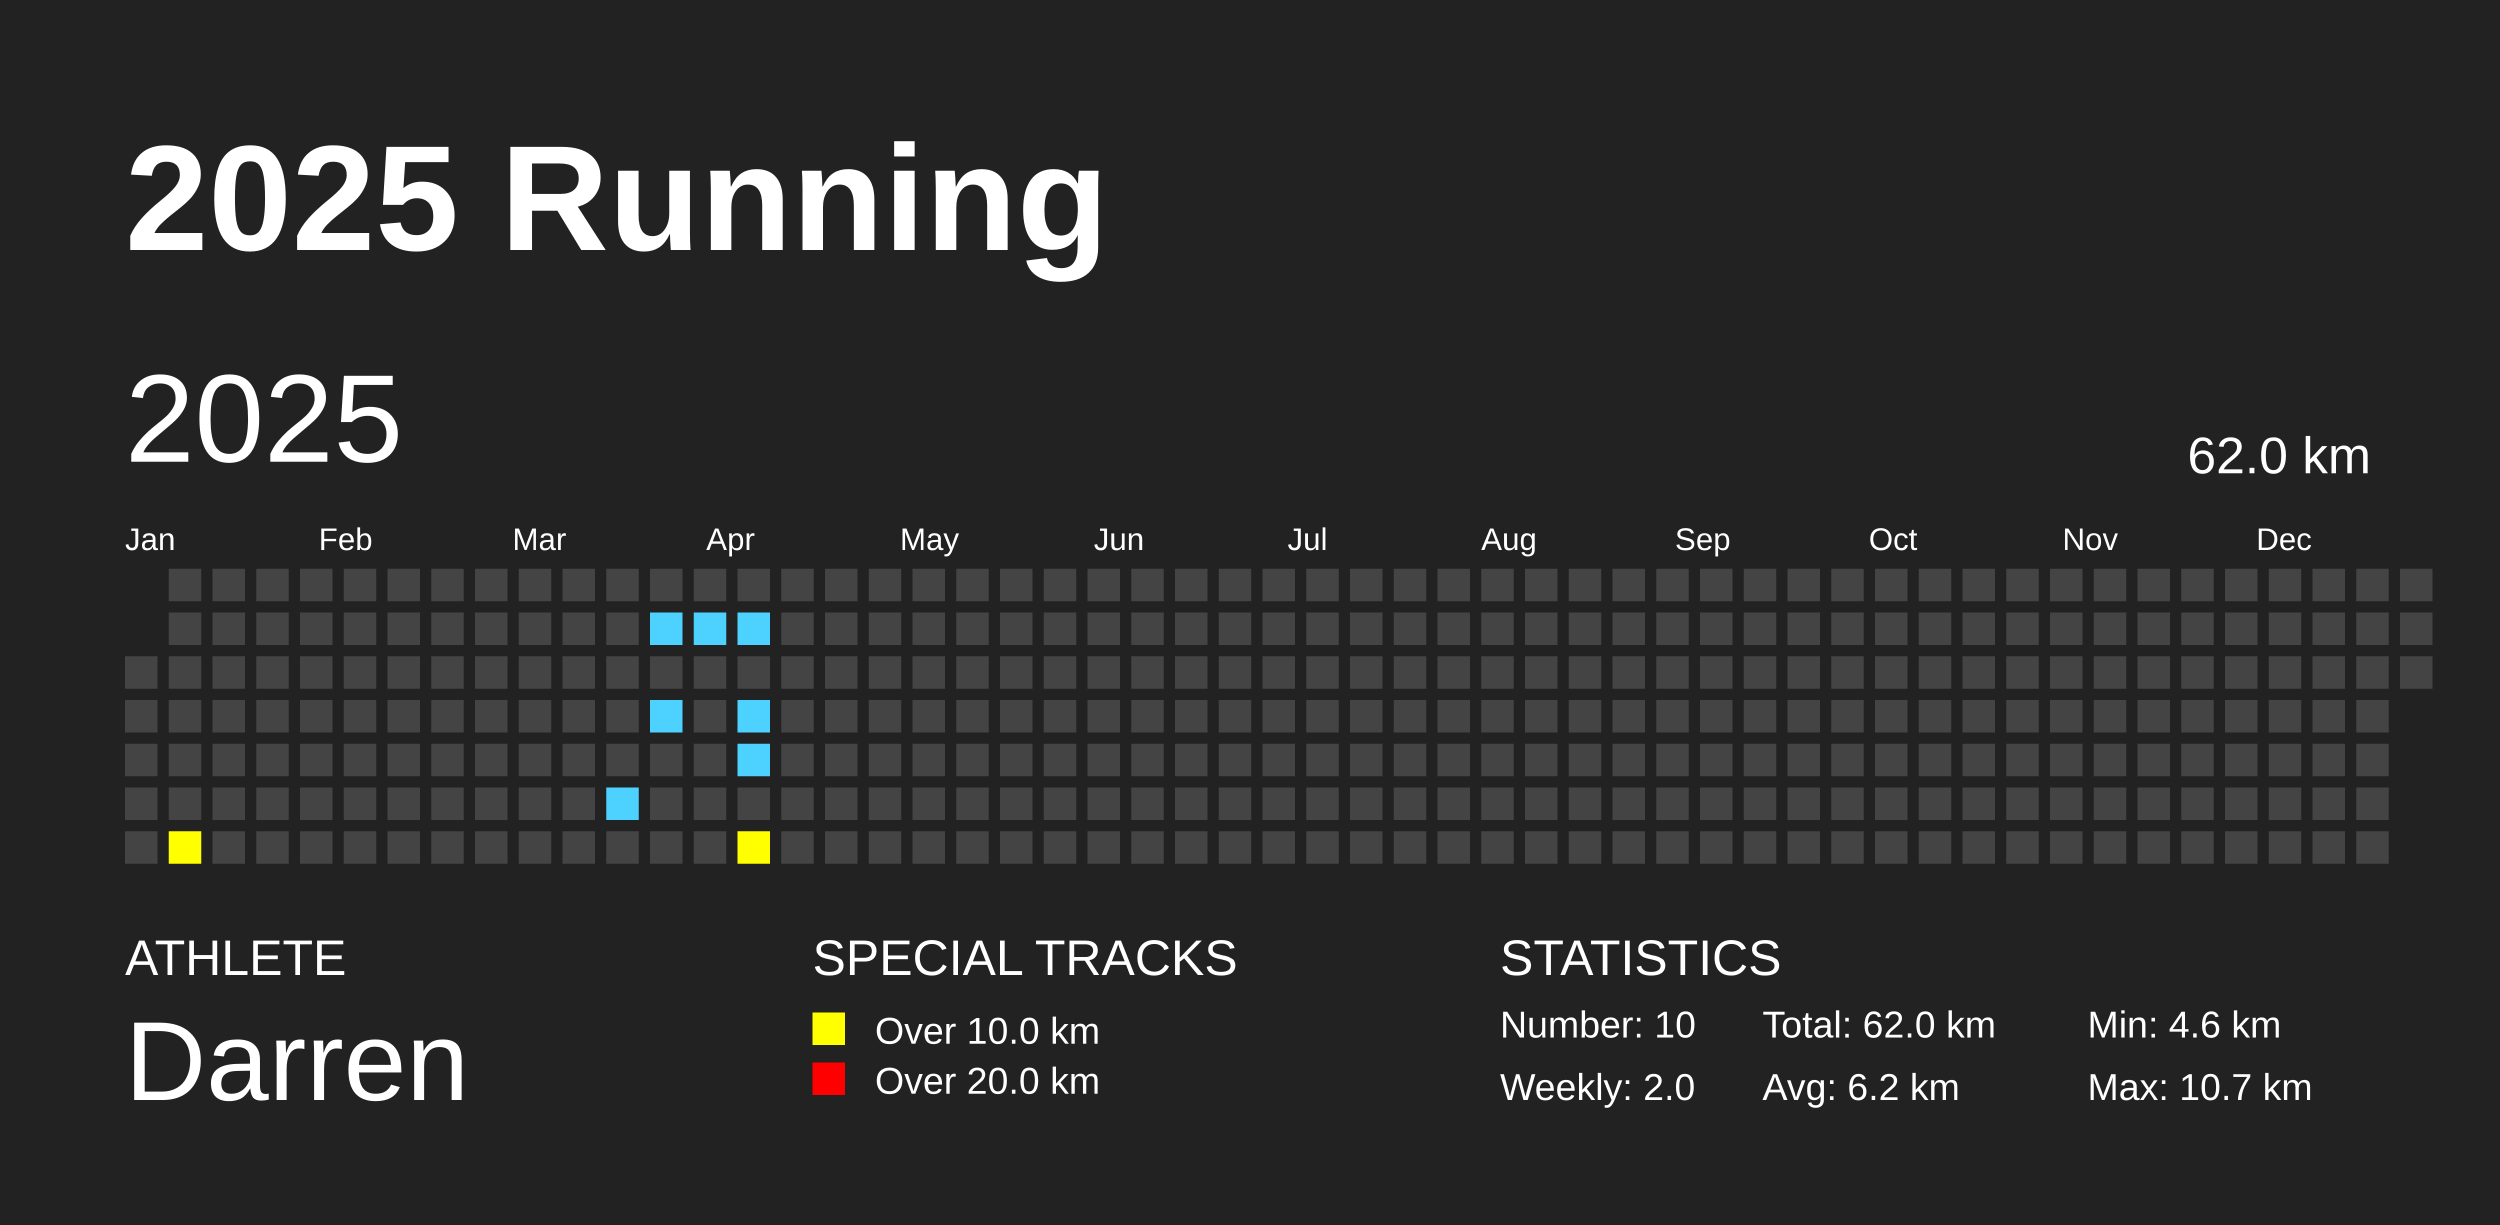
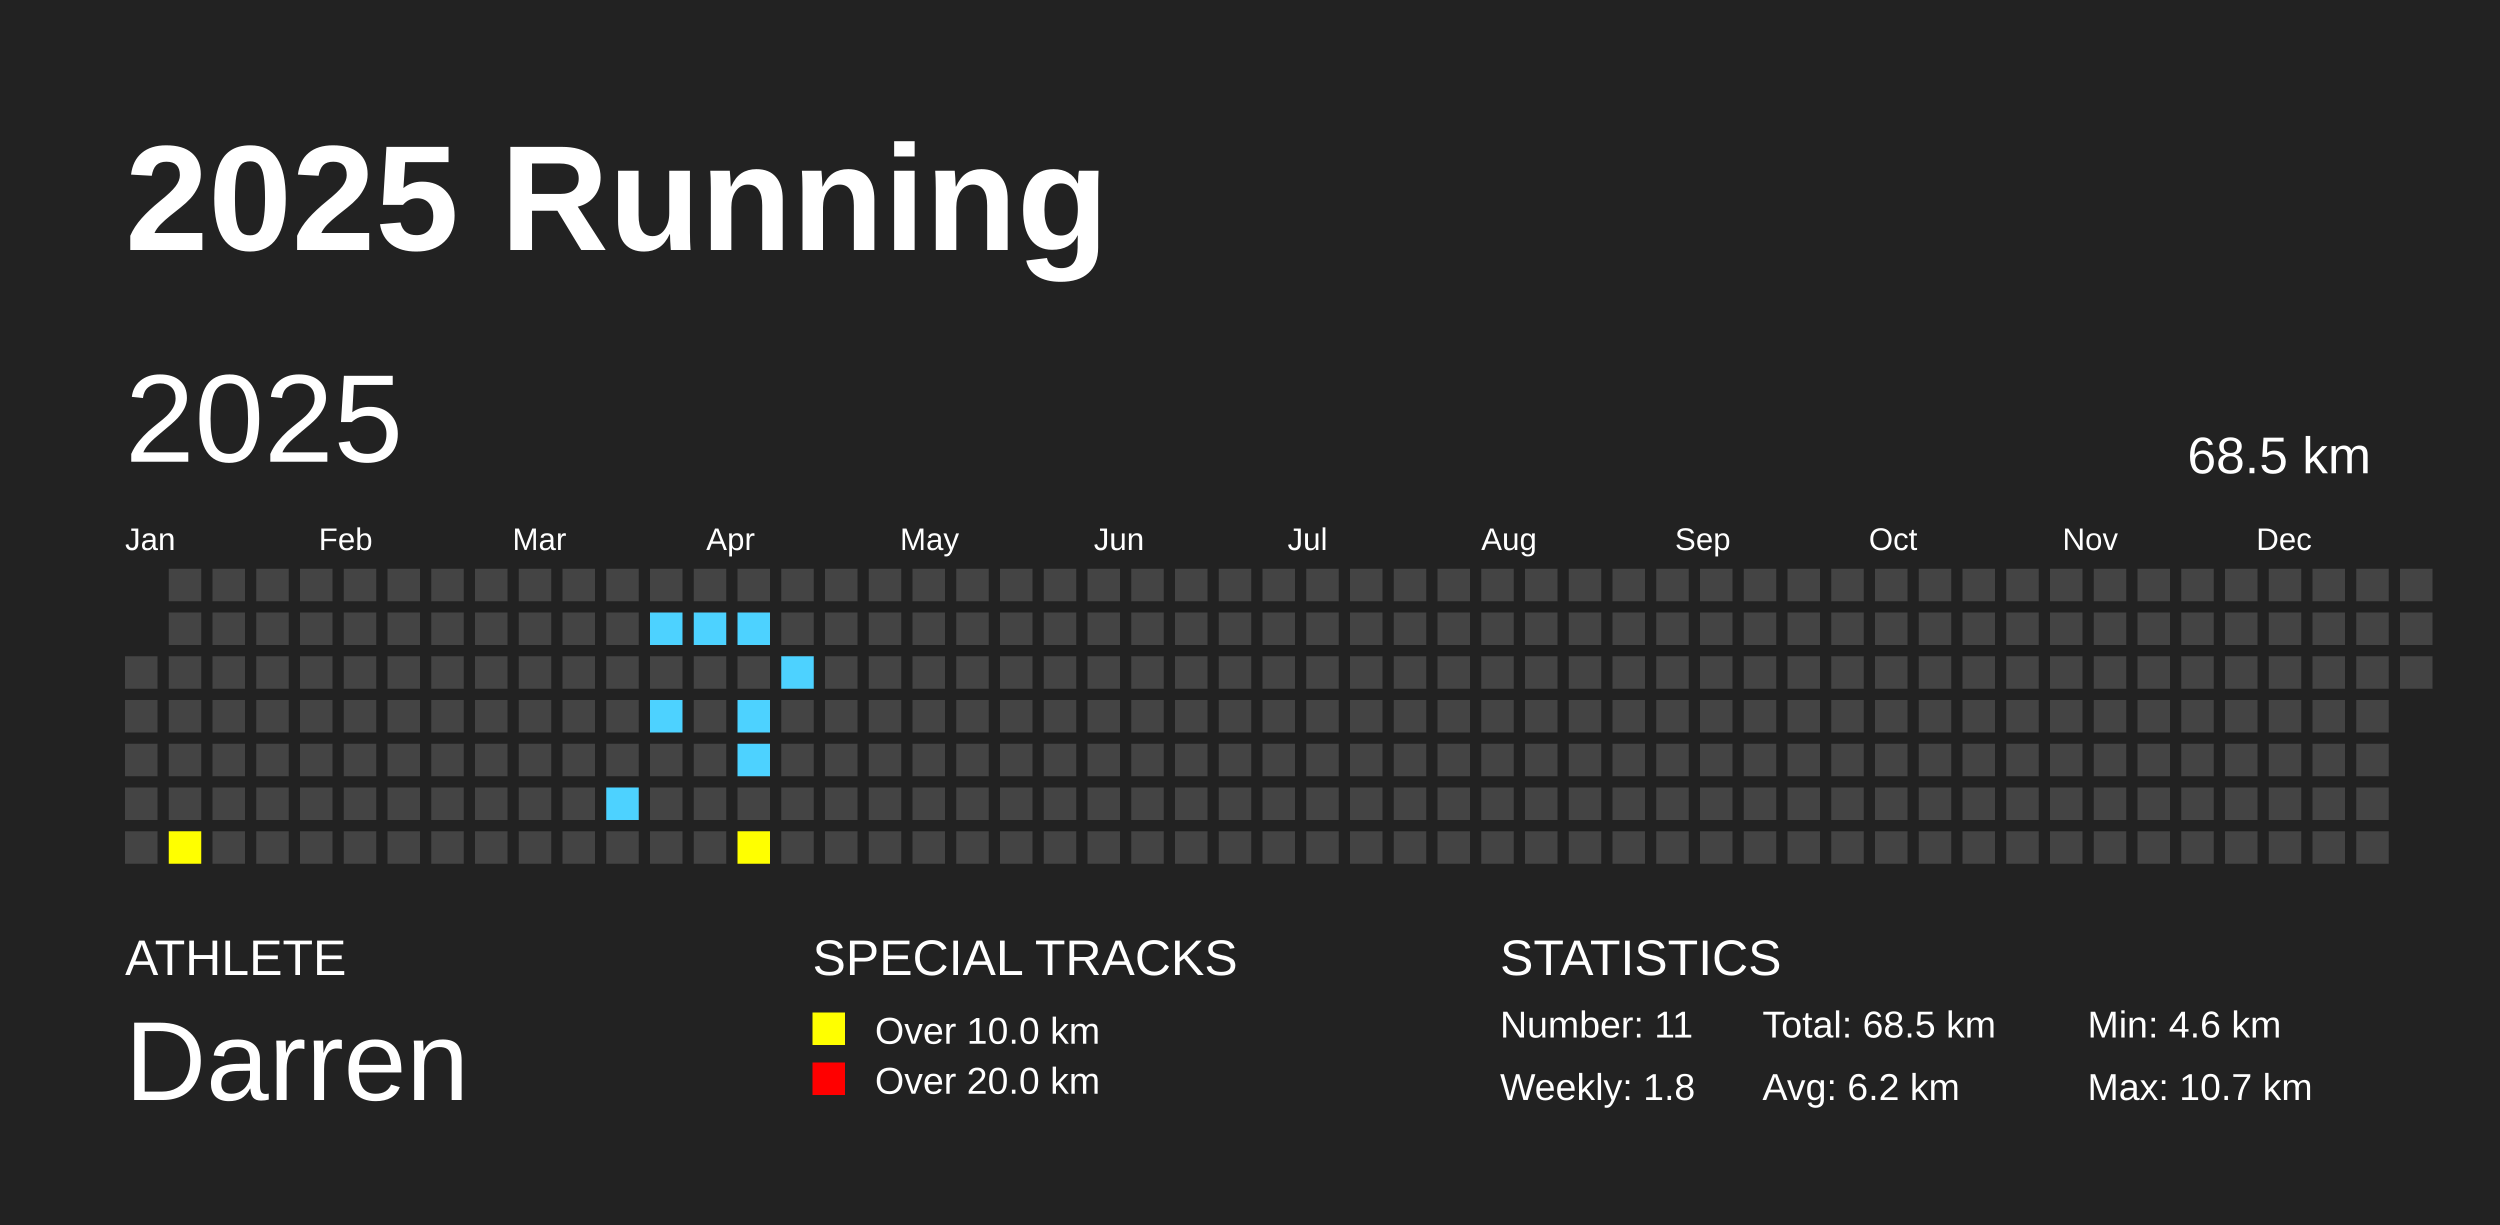
<svg xmlns="http://www.w3.org/2000/svg" baseProfile="full" height="98mm" version="1.1" viewBox="0,0,200,98" width="200mm">
  <defs />
  <rect fill="#222222" height="98" width="200" x="0" y="0" />
  <text fill="#FFFFFF" style="font-size:12px; font-family:Arial; font-weight:bold;" x="10" y="20">2025 Running</text>
  <text fill="#FFFFFF" style="font-size:4px; font-family:Arial" x="10" y="78">ATHLETE</text>
  <text fill="#FFFFFF" style="font-size:9px; font-family:Arial" x="10" y="88">Darren</text>
  <text fill="#FFFFFF" style="font-size:4px; font-family:Arial" x="65" y="78">SPECIAL TRACKS</text>
  <rect fill="yellow" height="2.6" width="2.6" x="65" y="81" />
  <text fill="#FFFFFF" style="font-size:3px; font-family:Arial" x="70" y="83.5">Over 10.0 km</text>
  <rect fill="red" height="2.6" width="2.6" x="65" y="85" />
  <text fill="#FFFFFF" style="font-size:3px; font-family:Arial" x="70" y="87.5">Over 20.0 km</text>
  <text fill="#FFFFFF" style="font-size:4px; font-family:Arial" x="120" y="78">STATISTICS</text>
-   <text fill="#FFFFFF" style="font-size:3px; font-family:Arial" x="120" y="83">Number: 10</text>
-   <text fill="#FFFFFF" style="font-size:3px; font-family:Arial" x="120" y="88">Weekly: 2.0</text>
-   <text fill="#FFFFFF" style="font-size:3px; font-family:Arial" x="141" y="83">Total: 62.0 km</text>
+   <text fill="#FFFFFF" style="font-size:3px; font-family:Arial" x="120" y="83">Number: 11</text>
+   <text fill="#FFFFFF" style="font-size:3px; font-family:Arial" x="120" y="88">Weekly: 1.8</text>
+   <text fill="#FFFFFF" style="font-size:3px; font-family:Arial" x="141" y="83">Total: 68.5 km</text>
  <text fill="#FFFFFF" style="font-size:3px; font-family:Arial" x="141" y="88">Avg: 6.2 km</text>
  <text fill="#FFFFFF" style="font-size:3px; font-family:Arial" x="167" y="83">Min: 4.6 km</text>
  <text fill="#FFFFFF" style="font-size:3px; font-family:Arial" x="167" y="88">Max: 10.7 km</text>
  <text dominant-baseline="hanging" fill="#FFFFFF" style="font-size:10.0px; font-family:Arial;" x="10" y="30">2025</text>
-   <text dominant-baseline="hanging" fill="#FFFFFF" style="font-size:4.125px; font-family:Arial;" x="175" y="35">62.0 km</text>
+   <text dominant-baseline="hanging" fill="#FFFFFF" style="font-size:4.125px; font-family:Arial;" x="175" y="35">68.5 km</text>
  <text fill="#FFFFFF" style="font-size:2.5px; font-family:Arial" x="10.0" y="44">Jan</text>
  <text fill="#FFFFFF" style="font-size:2.5px; font-family:Arial" x="25.5" y="44">Feb</text>
  <text fill="#FFFFFF" style="font-size:2.5px; font-family:Arial" x="41.0" y="44">Mar</text>
  <text fill="#FFFFFF" style="font-size:2.5px; font-family:Arial" x="56.5" y="44">Apr</text>
  <text fill="#FFFFFF" style="font-size:2.5px; font-family:Arial" x="72.0" y="44">May</text>
  <text fill="#FFFFFF" style="font-size:2.5px; font-family:Arial" x="87.5" y="44">Jun</text>
  <text fill="#FFFFFF" style="font-size:2.5px; font-family:Arial" x="103.0" y="44">Jul</text>
  <text fill="#FFFFFF" style="font-size:2.5px; font-family:Arial" x="118.5" y="44">Aug</text>
  <text fill="#FFFFFF" style="font-size:2.5px; font-family:Arial" x="134.0" y="44">Sep</text>
  <text fill="#FFFFFF" style="font-size:2.5px; font-family:Arial" x="149.5" y="44">Oct</text>
  <text fill="#FFFFFF" style="font-size:2.5px; font-family:Arial" x="165.0" y="44">Nov</text>
  <text fill="#FFFFFF" style="font-size:2.5px; font-family:Arial" x="180.5" y="44">Dec</text>
  <rect fill="#444444" height="2.6" width="2.6" x="10.0" y="52.5" />
  <rect fill="#444444" height="2.6" width="2.6" x="10.0" y="56.0" />
  <rect fill="#444444" height="2.6" width="2.6" x="10.0" y="59.5" />
  <rect fill="#444444" height="2.6" width="2.6" x="10.0" y="63.0" />
  <rect fill="#444444" height="2.6" width="2.6" x="10.0" y="66.5" />
  <rect fill="#444444" height="2.6" width="2.6" x="13.5" y="45.5" />
  <rect fill="#444444" height="2.6" width="2.6" x="13.5" y="49.0" />
  <rect fill="#444444" height="2.6" width="2.6" x="13.5" y="52.5" />
  <rect fill="#444444" height="2.6" width="2.6" x="13.5" y="56.0" />
  <rect fill="#444444" height="2.6" width="2.6" x="13.5" y="59.5" />
  <rect fill="#444444" height="2.6" width="2.6" x="13.5" y="63.0" />
  <rect fill="yellow" height="2.6" width="2.6" x="13.5" y="66.5" />
  <rect fill="#444444" height="2.6" width="2.6" x="17.0" y="45.5" />
  <rect fill="#444444" height="2.6" width="2.6" x="17.0" y="49.0" />
  <rect fill="#444444" height="2.6" width="2.6" x="17.0" y="52.5" />
  <rect fill="#444444" height="2.6" width="2.6" x="17.0" y="56.0" />
  <rect fill="#444444" height="2.6" width="2.6" x="17.0" y="59.5" />
  <rect fill="#444444" height="2.6" width="2.6" x="17.0" y="63.0" />
  <rect fill="#444444" height="2.6" width="2.6" x="17.0" y="66.5" />
  <rect fill="#444444" height="2.6" width="2.6" x="20.5" y="45.5" />
  <rect fill="#444444" height="2.6" width="2.6" x="20.5" y="49.0" />
  <rect fill="#444444" height="2.6" width="2.6" x="20.5" y="52.5" />
  <rect fill="#444444" height="2.6" width="2.6" x="20.5" y="56.0" />
  <rect fill="#444444" height="2.6" width="2.6" x="20.5" y="59.5" />
  <rect fill="#444444" height="2.6" width="2.6" x="20.5" y="63.0" />
  <rect fill="#444444" height="2.6" width="2.6" x="20.5" y="66.5" />
  <rect fill="#444444" height="2.6" width="2.6" x="24.0" y="45.5" />
  <rect fill="#444444" height="2.6" width="2.6" x="24.0" y="49.0" />
  <rect fill="#444444" height="2.6" width="2.6" x="24.0" y="52.5" />
  <rect fill="#444444" height="2.6" width="2.6" x="24.0" y="56.0" />
  <rect fill="#444444" height="2.6" width="2.6" x="24.0" y="59.5" />
  <rect fill="#444444" height="2.6" width="2.6" x="24.0" y="63.0" />
  <rect fill="#444444" height="2.6" width="2.6" x="24.0" y="66.5" />
  <rect fill="#444444" height="2.6" width="2.6" x="27.5" y="45.5" />
  <rect fill="#444444" height="2.6" width="2.6" x="27.5" y="49.0" />
  <rect fill="#444444" height="2.6" width="2.6" x="27.5" y="52.5" />
  <rect fill="#444444" height="2.6" width="2.6" x="27.5" y="56.0" />
  <rect fill="#444444" height="2.6" width="2.6" x="27.5" y="59.5" />
  <rect fill="#444444" height="2.6" width="2.6" x="27.5" y="63.0" />
  <rect fill="#444444" height="2.6" width="2.6" x="27.5" y="66.5" />
  <rect fill="#444444" height="2.6" width="2.6" x="31.0" y="45.5" />
  <rect fill="#444444" height="2.6" width="2.6" x="31.0" y="49.0" />
  <rect fill="#444444" height="2.6" width="2.6" x="31.0" y="52.5" />
  <rect fill="#444444" height="2.6" width="2.6" x="31.0" y="56.0" />
  <rect fill="#444444" height="2.6" width="2.6" x="31.0" y="59.5" />
  <rect fill="#444444" height="2.6" width="2.6" x="31.0" y="63.0" />
  <rect fill="#444444" height="2.6" width="2.6" x="31.0" y="66.5" />
  <rect fill="#444444" height="2.6" width="2.6" x="34.5" y="45.5" />
  <rect fill="#444444" height="2.6" width="2.6" x="34.5" y="49.0" />
  <rect fill="#444444" height="2.6" width="2.6" x="34.5" y="52.5" />
  <rect fill="#444444" height="2.6" width="2.6" x="34.5" y="56.0" />
  <rect fill="#444444" height="2.6" width="2.6" x="34.5" y="59.5" />
  <rect fill="#444444" height="2.6" width="2.6" x="34.5" y="63.0" />
  <rect fill="#444444" height="2.6" width="2.6" x="34.5" y="66.5" />
  <rect fill="#444444" height="2.6" width="2.6" x="38.0" y="45.5" />
  <rect fill="#444444" height="2.6" width="2.6" x="38.0" y="49.0" />
  <rect fill="#444444" height="2.6" width="2.6" x="38.0" y="52.5" />
  <rect fill="#444444" height="2.6" width="2.6" x="38.0" y="56.0" />
  <rect fill="#444444" height="2.6" width="2.6" x="38.0" y="59.5" />
  <rect fill="#444444" height="2.6" width="2.6" x="38.0" y="63.0" />
  <rect fill="#444444" height="2.6" width="2.6" x="38.0" y="66.5" />
  <rect fill="#444444" height="2.6" width="2.6" x="41.5" y="45.5" />
  <rect fill="#444444" height="2.6" width="2.6" x="41.5" y="49.0" />
  <rect fill="#444444" height="2.6" width="2.6" x="41.5" y="52.5" />
  <rect fill="#444444" height="2.6" width="2.6" x="41.5" y="56.0" />
  <rect fill="#444444" height="2.6" width="2.6" x="41.5" y="59.5" />
  <rect fill="#444444" height="2.6" width="2.6" x="41.5" y="63.0" />
  <rect fill="#444444" height="2.6" width="2.6" x="41.5" y="66.5" />
  <rect fill="#444444" height="2.6" width="2.6" x="45.0" y="45.5" />
  <rect fill="#444444" height="2.6" width="2.6" x="45.0" y="49.0" />
  <rect fill="#444444" height="2.6" width="2.6" x="45.0" y="52.5" />
  <rect fill="#444444" height="2.6" width="2.6" x="45.0" y="56.0" />
  <rect fill="#444444" height="2.6" width="2.6" x="45.0" y="59.5" />
  <rect fill="#444444" height="2.6" width="2.6" x="45.0" y="63.0" />
  <rect fill="#444444" height="2.6" width="2.6" x="45.0" y="66.5" />
  <rect fill="#444444" height="2.6" width="2.6" x="48.5" y="45.5" />
  <rect fill="#444444" height="2.6" width="2.6" x="48.5" y="49.0" />
  <rect fill="#444444" height="2.6" width="2.6" x="48.5" y="52.5" />
  <rect fill="#444444" height="2.6" width="2.6" x="48.5" y="56.0" />
  <rect fill="#444444" height="2.6" width="2.6" x="48.5" y="59.5" />
  <rect fill="#4DD2FF" height="2.6" width="2.6" x="48.5" y="63.0" />
  <rect fill="#444444" height="2.6" width="2.6" x="48.5" y="66.5" />
  <rect fill="#444444" height="2.6" width="2.6" x="52.0" y="45.5" />
  <rect fill="#4DD2FF" height="2.6" width="2.6" x="52.0" y="49.0" />
  <rect fill="#444444" height="2.6" width="2.6" x="52.0" y="52.5" />
  <rect fill="#4DD2FF" height="2.6" width="2.6" x="52.0" y="56.0" />
  <rect fill="#444444" height="2.6" width="2.6" x="52.0" y="59.5" />
  <rect fill="#444444" height="2.6" width="2.6" x="52.0" y="63.0" />
  <rect fill="#444444" height="2.6" width="2.6" x="52.0" y="66.5" />
  <rect fill="#444444" height="2.6" width="2.6" x="55.5" y="45.5" />
  <rect fill="#4DD2FF" height="2.6" width="2.6" x="55.5" y="49.0" />
  <rect fill="#444444" height="2.6" width="2.6" x="55.5" y="52.5" />
  <rect fill="#444444" height="2.6" width="2.6" x="55.5" y="56.0" />
  <rect fill="#444444" height="2.6" width="2.6" x="55.5" y="59.5" />
  <rect fill="#444444" height="2.6" width="2.6" x="55.5" y="63.0" />
  <rect fill="#444444" height="2.6" width="2.6" x="55.5" y="66.5" />
  <rect fill="#444444" height="2.6" width="2.6" x="59.0" y="45.5" />
  <rect fill="#4DD2FF" height="2.6" width="2.6" x="59.0" y="49.0" />
  <rect fill="#444444" height="2.6" width="2.6" x="59.0" y="52.5" />
  <rect fill="#4DD2FF" height="2.6" width="2.6" x="59.0" y="56.0" />
  <rect fill="#4DD2FF" height="2.6" width="2.6" x="59.0" y="59.5" />
  <rect fill="#444444" height="2.6" width="2.6" x="59.0" y="63.0" />
  <rect fill="yellow" height="2.6" width="2.6" x="59.0" y="66.5" />
  <rect fill="#444444" height="2.6" width="2.6" x="62.5" y="45.5" />
  <rect fill="#444444" height="2.6" width="2.6" x="62.5" y="49.0" />
-   <rect fill="#444444" height="2.6" width="2.6" x="62.5" y="52.5" />
+   <rect fill="#4DD2FF" height="2.6" width="2.6" x="62.5" y="52.5" />
  <rect fill="#444444" height="2.6" width="2.6" x="62.5" y="56.0" />
  <rect fill="#444444" height="2.6" width="2.6" x="62.5" y="59.5" />
  <rect fill="#444444" height="2.6" width="2.6" x="62.5" y="63.0" />
  <rect fill="#444444" height="2.6" width="2.6" x="62.5" y="66.5" />
  <rect fill="#444444" height="2.6" width="2.6" x="66.0" y="45.5" />
  <rect fill="#444444" height="2.6" width="2.6" x="66.0" y="49.0" />
  <rect fill="#444444" height="2.6" width="2.6" x="66.0" y="52.5" />
  <rect fill="#444444" height="2.6" width="2.6" x="66.0" y="56.0" />
  <rect fill="#444444" height="2.6" width="2.6" x="66.0" y="59.5" />
  <rect fill="#444444" height="2.6" width="2.6" x="66.0" y="63.0" />
  <rect fill="#444444" height="2.6" width="2.6" x="66.0" y="66.5" />
  <rect fill="#444444" height="2.6" width="2.6" x="69.5" y="45.5" />
  <rect fill="#444444" height="2.6" width="2.6" x="69.5" y="49.0" />
  <rect fill="#444444" height="2.6" width="2.6" x="69.5" y="52.5" />
  <rect fill="#444444" height="2.6" width="2.6" x="69.5" y="56.0" />
  <rect fill="#444444" height="2.6" width="2.6" x="69.5" y="59.5" />
  <rect fill="#444444" height="2.6" width="2.6" x="69.5" y="63.0" />
  <rect fill="#444444" height="2.6" width="2.6" x="69.5" y="66.5" />
  <rect fill="#444444" height="2.6" width="2.6" x="73.0" y="45.5" />
  <rect fill="#444444" height="2.6" width="2.6" x="73.0" y="49.0" />
  <rect fill="#444444" height="2.6" width="2.6" x="73.0" y="52.5" />
  <rect fill="#444444" height="2.6" width="2.6" x="73.0" y="56.0" />
  <rect fill="#444444" height="2.6" width="2.6" x="73.0" y="59.5" />
  <rect fill="#444444" height="2.6" width="2.6" x="73.0" y="63.0" />
  <rect fill="#444444" height="2.6" width="2.6" x="73.0" y="66.5" />
  <rect fill="#444444" height="2.6" width="2.6" x="76.5" y="45.5" />
  <rect fill="#444444" height="2.6" width="2.6" x="76.5" y="49.0" />
  <rect fill="#444444" height="2.6" width="2.6" x="76.5" y="52.5" />
  <rect fill="#444444" height="2.6" width="2.6" x="76.5" y="56.0" />
  <rect fill="#444444" height="2.6" width="2.6" x="76.5" y="59.5" />
  <rect fill="#444444" height="2.6" width="2.6" x="76.5" y="63.0" />
  <rect fill="#444444" height="2.6" width="2.6" x="76.5" y="66.5" />
  <rect fill="#444444" height="2.6" width="2.6" x="80.0" y="45.5" />
  <rect fill="#444444" height="2.6" width="2.6" x="80.0" y="49.0" />
  <rect fill="#444444" height="2.6" width="2.6" x="80.0" y="52.5" />
  <rect fill="#444444" height="2.6" width="2.6" x="80.0" y="56.0" />
  <rect fill="#444444" height="2.6" width="2.6" x="80.0" y="59.5" />
  <rect fill="#444444" height="2.6" width="2.6" x="80.0" y="63.0" />
  <rect fill="#444444" height="2.6" width="2.6" x="80.0" y="66.5" />
  <rect fill="#444444" height="2.6" width="2.6" x="83.5" y="45.5" />
  <rect fill="#444444" height="2.6" width="2.6" x="83.5" y="49.0" />
  <rect fill="#444444" height="2.6" width="2.6" x="83.5" y="52.5" />
  <rect fill="#444444" height="2.6" width="2.6" x="83.5" y="56.0" />
  <rect fill="#444444" height="2.6" width="2.6" x="83.5" y="59.5" />
  <rect fill="#444444" height="2.6" width="2.6" x="83.5" y="63.0" />
  <rect fill="#444444" height="2.6" width="2.6" x="83.5" y="66.5" />
  <rect fill="#444444" height="2.6" width="2.6" x="87.0" y="45.5" />
  <rect fill="#444444" height="2.6" width="2.6" x="87.0" y="49.0" />
  <rect fill="#444444" height="2.6" width="2.6" x="87.0" y="52.5" />
  <rect fill="#444444" height="2.6" width="2.6" x="87.0" y="56.0" />
  <rect fill="#444444" height="2.6" width="2.6" x="87.0" y="59.5" />
  <rect fill="#444444" height="2.6" width="2.6" x="87.0" y="63.0" />
  <rect fill="#444444" height="2.6" width="2.6" x="87.0" y="66.5" />
  <rect fill="#444444" height="2.6" width="2.6" x="90.5" y="45.5" />
  <rect fill="#444444" height="2.6" width="2.6" x="90.5" y="49.0" />
  <rect fill="#444444" height="2.6" width="2.6" x="90.5" y="52.5" />
  <rect fill="#444444" height="2.6" width="2.6" x="90.5" y="56.0" />
  <rect fill="#444444" height="2.6" width="2.6" x="90.5" y="59.5" />
  <rect fill="#444444" height="2.6" width="2.6" x="90.5" y="63.0" />
  <rect fill="#444444" height="2.6" width="2.6" x="90.5" y="66.5" />
  <rect fill="#444444" height="2.6" width="2.6" x="94.0" y="45.5" />
  <rect fill="#444444" height="2.6" width="2.6" x="94.0" y="49.0" />
  <rect fill="#444444" height="2.6" width="2.6" x="94.0" y="52.5" />
  <rect fill="#444444" height="2.6" width="2.6" x="94.0" y="56.0" />
  <rect fill="#444444" height="2.6" width="2.6" x="94.0" y="59.5" />
  <rect fill="#444444" height="2.6" width="2.6" x="94.0" y="63.0" />
  <rect fill="#444444" height="2.6" width="2.6" x="94.0" y="66.5" />
  <rect fill="#444444" height="2.6" width="2.6" x="97.5" y="45.5" />
  <rect fill="#444444" height="2.6" width="2.6" x="97.5" y="49.0" />
  <rect fill="#444444" height="2.6" width="2.6" x="97.5" y="52.5" />
  <rect fill="#444444" height="2.6" width="2.6" x="97.5" y="56.0" />
  <rect fill="#444444" height="2.6" width="2.6" x="97.5" y="59.5" />
  <rect fill="#444444" height="2.6" width="2.6" x="97.5" y="63.0" />
  <rect fill="#444444" height="2.6" width="2.6" x="97.5" y="66.5" />
  <rect fill="#444444" height="2.6" width="2.6" x="101.0" y="45.5" />
  <rect fill="#444444" height="2.6" width="2.6" x="101.0" y="49.0" />
  <rect fill="#444444" height="2.6" width="2.6" x="101.0" y="52.5" />
  <rect fill="#444444" height="2.6" width="2.6" x="101.0" y="56.0" />
  <rect fill="#444444" height="2.6" width="2.6" x="101.0" y="59.5" />
  <rect fill="#444444" height="2.6" width="2.6" x="101.0" y="63.0" />
  <rect fill="#444444" height="2.6" width="2.6" x="101.0" y="66.5" />
  <rect fill="#444444" height="2.6" width="2.6" x="104.5" y="45.5" />
  <rect fill="#444444" height="2.6" width="2.6" x="104.5" y="49.0" />
  <rect fill="#444444" height="2.6" width="2.6" x="104.5" y="52.5" />
  <rect fill="#444444" height="2.6" width="2.6" x="104.5" y="56.0" />
  <rect fill="#444444" height="2.6" width="2.6" x="104.5" y="59.5" />
  <rect fill="#444444" height="2.6" width="2.6" x="104.5" y="63.0" />
  <rect fill="#444444" height="2.6" width="2.6" x="104.5" y="66.5" />
  <rect fill="#444444" height="2.6" width="2.6" x="108.0" y="45.5" />
  <rect fill="#444444" height="2.6" width="2.6" x="108.0" y="49.0" />
  <rect fill="#444444" height="2.6" width="2.6" x="108.0" y="52.5" />
  <rect fill="#444444" height="2.6" width="2.6" x="108.0" y="56.0" />
  <rect fill="#444444" height="2.6" width="2.6" x="108.0" y="59.5" />
  <rect fill="#444444" height="2.6" width="2.6" x="108.0" y="63.0" />
  <rect fill="#444444" height="2.6" width="2.6" x="108.0" y="66.5" />
  <rect fill="#444444" height="2.6" width="2.6" x="111.5" y="45.5" />
  <rect fill="#444444" height="2.6" width="2.6" x="111.5" y="49.0" />
  <rect fill="#444444" height="2.6" width="2.6" x="111.5" y="52.5" />
  <rect fill="#444444" height="2.6" width="2.6" x="111.5" y="56.0" />
  <rect fill="#444444" height="2.6" width="2.6" x="111.5" y="59.5" />
  <rect fill="#444444" height="2.6" width="2.6" x="111.5" y="63.0" />
  <rect fill="#444444" height="2.6" width="2.6" x="111.5" y="66.5" />
  <rect fill="#444444" height="2.6" width="2.6" x="115.0" y="45.5" />
  <rect fill="#444444" height="2.6" width="2.6" x="115.0" y="49.0" />
  <rect fill="#444444" height="2.6" width="2.6" x="115.0" y="52.5" />
  <rect fill="#444444" height="2.6" width="2.6" x="115.0" y="56.0" />
  <rect fill="#444444" height="2.6" width="2.6" x="115.0" y="59.5" />
  <rect fill="#444444" height="2.6" width="2.6" x="115.0" y="63.0" />
  <rect fill="#444444" height="2.6" width="2.6" x="115.0" y="66.5" />
  <rect fill="#444444" height="2.6" width="2.6" x="118.5" y="45.5" />
  <rect fill="#444444" height="2.6" width="2.6" x="118.5" y="49.0" />
  <rect fill="#444444" height="2.6" width="2.6" x="118.5" y="52.5" />
  <rect fill="#444444" height="2.6" width="2.6" x="118.5" y="56.0" />
  <rect fill="#444444" height="2.6" width="2.6" x="118.5" y="59.5" />
  <rect fill="#444444" height="2.6" width="2.6" x="118.5" y="63.0" />
  <rect fill="#444444" height="2.6" width="2.6" x="118.5" y="66.5" />
  <rect fill="#444444" height="2.6" width="2.6" x="122.0" y="45.5" />
  <rect fill="#444444" height="2.6" width="2.6" x="122.0" y="49.0" />
  <rect fill="#444444" height="2.6" width="2.6" x="122.0" y="52.5" />
  <rect fill="#444444" height="2.6" width="2.6" x="122.0" y="56.0" />
  <rect fill="#444444" height="2.6" width="2.6" x="122.0" y="59.5" />
  <rect fill="#444444" height="2.6" width="2.6" x="122.0" y="63.0" />
  <rect fill="#444444" height="2.6" width="2.6" x="122.0" y="66.5" />
  <rect fill="#444444" height="2.6" width="2.6" x="125.5" y="45.5" />
  <rect fill="#444444" height="2.6" width="2.6" x="125.5" y="49.0" />
  <rect fill="#444444" height="2.6" width="2.6" x="125.5" y="52.5" />
  <rect fill="#444444" height="2.6" width="2.6" x="125.5" y="56.0" />
  <rect fill="#444444" height="2.6" width="2.6" x="125.5" y="59.5" />
  <rect fill="#444444" height="2.6" width="2.6" x="125.5" y="63.0" />
  <rect fill="#444444" height="2.6" width="2.6" x="125.5" y="66.5" />
  <rect fill="#444444" height="2.6" width="2.6" x="129.0" y="45.5" />
  <rect fill="#444444" height="2.6" width="2.6" x="129.0" y="49.0" />
  <rect fill="#444444" height="2.6" width="2.6" x="129.0" y="52.5" />
  <rect fill="#444444" height="2.6" width="2.6" x="129.0" y="56.0" />
  <rect fill="#444444" height="2.6" width="2.6" x="129.0" y="59.5" />
  <rect fill="#444444" height="2.6" width="2.6" x="129.0" y="63.0" />
  <rect fill="#444444" height="2.6" width="2.6" x="129.0" y="66.5" />
  <rect fill="#444444" height="2.6" width="2.6" x="132.5" y="45.5" />
  <rect fill="#444444" height="2.6" width="2.6" x="132.5" y="49.0" />
  <rect fill="#444444" height="2.6" width="2.6" x="132.5" y="52.5" />
  <rect fill="#444444" height="2.6" width="2.6" x="132.5" y="56.0" />
  <rect fill="#444444" height="2.6" width="2.6" x="132.5" y="59.5" />
  <rect fill="#444444" height="2.6" width="2.6" x="132.5" y="63.0" />
  <rect fill="#444444" height="2.6" width="2.6" x="132.5" y="66.5" />
  <rect fill="#444444" height="2.6" width="2.6" x="136.0" y="45.5" />
  <rect fill="#444444" height="2.6" width="2.6" x="136.0" y="49.0" />
  <rect fill="#444444" height="2.6" width="2.6" x="136.0" y="52.5" />
  <rect fill="#444444" height="2.6" width="2.6" x="136.0" y="56.0" />
  <rect fill="#444444" height="2.6" width="2.6" x="136.0" y="59.5" />
  <rect fill="#444444" height="2.6" width="2.6" x="136.0" y="63.0" />
  <rect fill="#444444" height="2.6" width="2.6" x="136.0" y="66.5" />
  <rect fill="#444444" height="2.6" width="2.6" x="139.5" y="45.5" />
  <rect fill="#444444" height="2.6" width="2.6" x="139.5" y="49.0" />
  <rect fill="#444444" height="2.6" width="2.6" x="139.5" y="52.5" />
  <rect fill="#444444" height="2.6" width="2.6" x="139.5" y="56.0" />
  <rect fill="#444444" height="2.6" width="2.6" x="139.5" y="59.5" />
  <rect fill="#444444" height="2.6" width="2.6" x="139.5" y="63.0" />
  <rect fill="#444444" height="2.6" width="2.6" x="139.5" y="66.5" />
  <rect fill="#444444" height="2.6" width="2.6" x="143.0" y="45.5" />
  <rect fill="#444444" height="2.6" width="2.6" x="143.0" y="49.0" />
  <rect fill="#444444" height="2.6" width="2.6" x="143.0" y="52.5" />
  <rect fill="#444444" height="2.6" width="2.6" x="143.0" y="56.0" />
  <rect fill="#444444" height="2.6" width="2.6" x="143.0" y="59.5" />
  <rect fill="#444444" height="2.6" width="2.6" x="143.0" y="63.0" />
  <rect fill="#444444" height="2.6" width="2.6" x="143.0" y="66.5" />
  <rect fill="#444444" height="2.6" width="2.6" x="146.5" y="45.5" />
  <rect fill="#444444" height="2.6" width="2.6" x="146.5" y="49.0" />
  <rect fill="#444444" height="2.6" width="2.6" x="146.5" y="52.5" />
  <rect fill="#444444" height="2.6" width="2.6" x="146.5" y="56.0" />
  <rect fill="#444444" height="2.6" width="2.6" x="146.5" y="59.5" />
  <rect fill="#444444" height="2.6" width="2.6" x="146.5" y="63.0" />
  <rect fill="#444444" height="2.6" width="2.6" x="146.5" y="66.5" />
  <rect fill="#444444" height="2.6" width="2.6" x="150.0" y="45.5" />
  <rect fill="#444444" height="2.6" width="2.6" x="150.0" y="49.0" />
  <rect fill="#444444" height="2.6" width="2.6" x="150.0" y="52.5" />
  <rect fill="#444444" height="2.6" width="2.6" x="150.0" y="56.0" />
  <rect fill="#444444" height="2.6" width="2.6" x="150.0" y="59.5" />
  <rect fill="#444444" height="2.6" width="2.6" x="150.0" y="63.0" />
  <rect fill="#444444" height="2.6" width="2.6" x="150.0" y="66.5" />
  <rect fill="#444444" height="2.6" width="2.6" x="153.5" y="45.5" />
  <rect fill="#444444" height="2.6" width="2.6" x="153.5" y="49.0" />
  <rect fill="#444444" height="2.6" width="2.6" x="153.5" y="52.5" />
  <rect fill="#444444" height="2.6" width="2.6" x="153.5" y="56.0" />
  <rect fill="#444444" height="2.6" width="2.6" x="153.5" y="59.5" />
  <rect fill="#444444" height="2.6" width="2.6" x="153.5" y="63.0" />
  <rect fill="#444444" height="2.6" width="2.6" x="153.5" y="66.5" />
  <rect fill="#444444" height="2.6" width="2.6" x="157.0" y="45.5" />
  <rect fill="#444444" height="2.6" width="2.6" x="157.0" y="49.0" />
  <rect fill="#444444" height="2.6" width="2.6" x="157.0" y="52.5" />
  <rect fill="#444444" height="2.6" width="2.6" x="157.0" y="56.0" />
  <rect fill="#444444" height="2.6" width="2.6" x="157.0" y="59.5" />
  <rect fill="#444444" height="2.6" width="2.6" x="157.0" y="63.0" />
  <rect fill="#444444" height="2.6" width="2.6" x="157.0" y="66.5" />
  <rect fill="#444444" height="2.6" width="2.6" x="160.5" y="45.5" />
  <rect fill="#444444" height="2.6" width="2.6" x="160.5" y="49.0" />
  <rect fill="#444444" height="2.6" width="2.6" x="160.5" y="52.5" />
  <rect fill="#444444" height="2.6" width="2.6" x="160.5" y="56.0" />
  <rect fill="#444444" height="2.6" width="2.6" x="160.5" y="59.5" />
  <rect fill="#444444" height="2.6" width="2.6" x="160.5" y="63.0" />
  <rect fill="#444444" height="2.6" width="2.6" x="160.5" y="66.5" />
  <rect fill="#444444" height="2.6" width="2.6" x="164.0" y="45.5" />
  <rect fill="#444444" height="2.6" width="2.6" x="164.0" y="49.0" />
  <rect fill="#444444" height="2.6" width="2.6" x="164.0" y="52.5" />
  <rect fill="#444444" height="2.6" width="2.6" x="164.0" y="56.0" />
  <rect fill="#444444" height="2.6" width="2.6" x="164.0" y="59.5" />
  <rect fill="#444444" height="2.6" width="2.6" x="164.0" y="63.0" />
  <rect fill="#444444" height="2.6" width="2.6" x="164.0" y="66.5" />
  <rect fill="#444444" height="2.6" width="2.6" x="167.5" y="45.5" />
  <rect fill="#444444" height="2.6" width="2.6" x="167.5" y="49.0" />
  <rect fill="#444444" height="2.6" width="2.6" x="167.5" y="52.5" />
  <rect fill="#444444" height="2.6" width="2.6" x="167.5" y="56.0" />
  <rect fill="#444444" height="2.6" width="2.6" x="167.5" y="59.5" />
  <rect fill="#444444" height="2.6" width="2.6" x="167.5" y="63.0" />
  <rect fill="#444444" height="2.6" width="2.6" x="167.5" y="66.5" />
  <rect fill="#444444" height="2.6" width="2.6" x="171.0" y="45.5" />
  <rect fill="#444444" height="2.6" width="2.6" x="171.0" y="49.0" />
  <rect fill="#444444" height="2.6" width="2.6" x="171.0" y="52.5" />
  <rect fill="#444444" height="2.6" width="2.6" x="171.0" y="56.0" />
  <rect fill="#444444" height="2.6" width="2.6" x="171.0" y="59.5" />
  <rect fill="#444444" height="2.6" width="2.6" x="171.0" y="63.0" />
  <rect fill="#444444" height="2.6" width="2.6" x="171.0" y="66.5" />
  <rect fill="#444444" height="2.6" width="2.6" x="174.5" y="45.5" />
  <rect fill="#444444" height="2.6" width="2.6" x="174.5" y="49.0" />
  <rect fill="#444444" height="2.6" width="2.6" x="174.5" y="52.5" />
  <rect fill="#444444" height="2.6" width="2.6" x="174.5" y="56.0" />
  <rect fill="#444444" height="2.6" width="2.6" x="174.5" y="59.5" />
  <rect fill="#444444" height="2.6" width="2.6" x="174.5" y="63.0" />
  <rect fill="#444444" height="2.6" width="2.6" x="174.5" y="66.5" />
  <rect fill="#444444" height="2.6" width="2.6" x="178.0" y="45.5" />
  <rect fill="#444444" height="2.6" width="2.6" x="178.0" y="49.0" />
  <rect fill="#444444" height="2.6" width="2.6" x="178.0" y="52.5" />
  <rect fill="#444444" height="2.6" width="2.6" x="178.0" y="56.0" />
  <rect fill="#444444" height="2.6" width="2.6" x="178.0" y="59.5" />
  <rect fill="#444444" height="2.6" width="2.6" x="178.0" y="63.0" />
  <rect fill="#444444" height="2.6" width="2.6" x="178.0" y="66.5" />
  <rect fill="#444444" height="2.6" width="2.6" x="181.5" y="45.5" />
  <rect fill="#444444" height="2.6" width="2.6" x="181.5" y="49.0" />
  <rect fill="#444444" height="2.6" width="2.6" x="181.5" y="52.5" />
  <rect fill="#444444" height="2.6" width="2.6" x="181.5" y="56.0" />
  <rect fill="#444444" height="2.6" width="2.6" x="181.5" y="59.5" />
  <rect fill="#444444" height="2.6" width="2.6" x="181.5" y="63.0" />
  <rect fill="#444444" height="2.6" width="2.6" x="181.5" y="66.5" />
  <rect fill="#444444" height="2.6" width="2.6" x="185.0" y="45.5" />
  <rect fill="#444444" height="2.6" width="2.6" x="185.0" y="49.0" />
  <rect fill="#444444" height="2.6" width="2.6" x="185.0" y="52.5" />
  <rect fill="#444444" height="2.6" width="2.6" x="185.0" y="56.0" />
  <rect fill="#444444" height="2.6" width="2.6" x="185.0" y="59.5" />
  <rect fill="#444444" height="2.6" width="2.6" x="185.0" y="63.0" />
  <rect fill="#444444" height="2.6" width="2.6" x="185.0" y="66.5" />
  <rect fill="#444444" height="2.6" width="2.6" x="188.5" y="45.5" />
  <rect fill="#444444" height="2.6" width="2.6" x="188.5" y="49.0" />
  <rect fill="#444444" height="2.6" width="2.6" x="188.5" y="52.5" />
  <rect fill="#444444" height="2.6" width="2.6" x="188.5" y="56.0" />
  <rect fill="#444444" height="2.6" width="2.6" x="188.5" y="59.5" />
  <rect fill="#444444" height="2.6" width="2.6" x="188.5" y="63.0" />
  <rect fill="#444444" height="2.6" width="2.6" x="188.5" y="66.5" />
  <rect fill="#444444" height="2.6" width="2.6" x="192.0" y="45.5" />
  <rect fill="#444444" height="2.6" width="2.6" x="192.0" y="49.0" />
  <rect fill="#444444" height="2.6" width="2.6" x="192.0" y="52.5" />
</svg>
